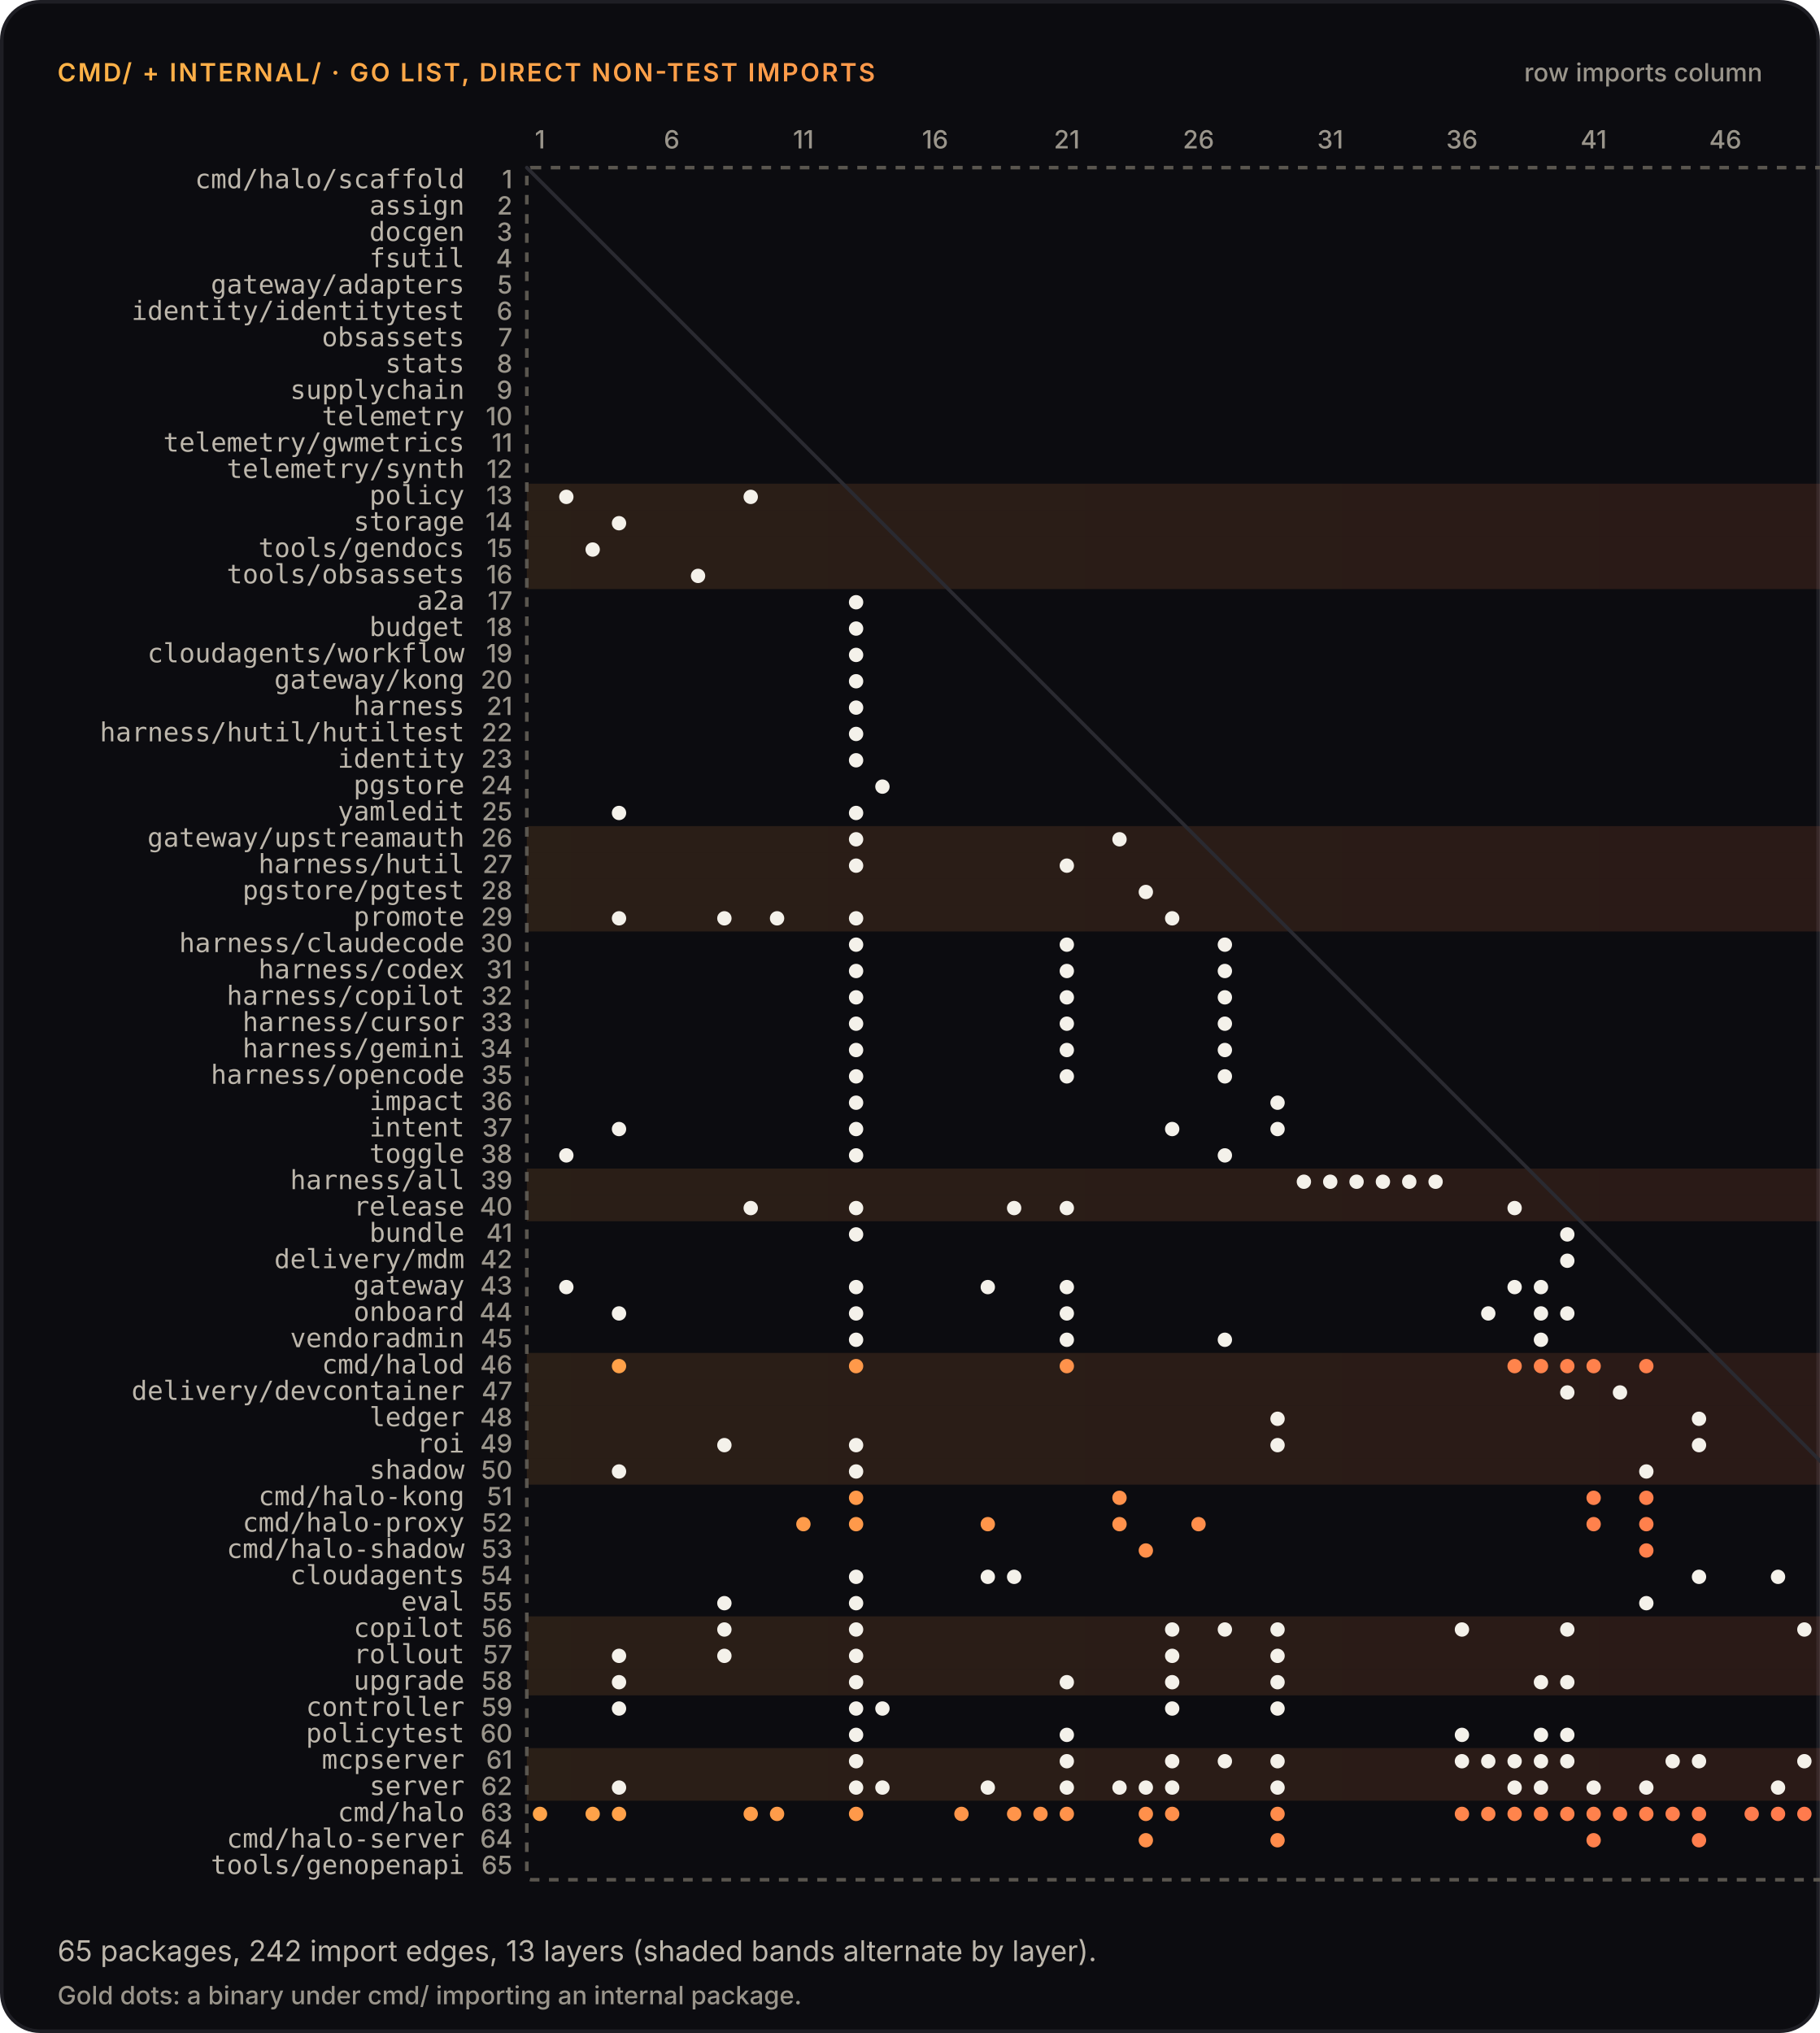
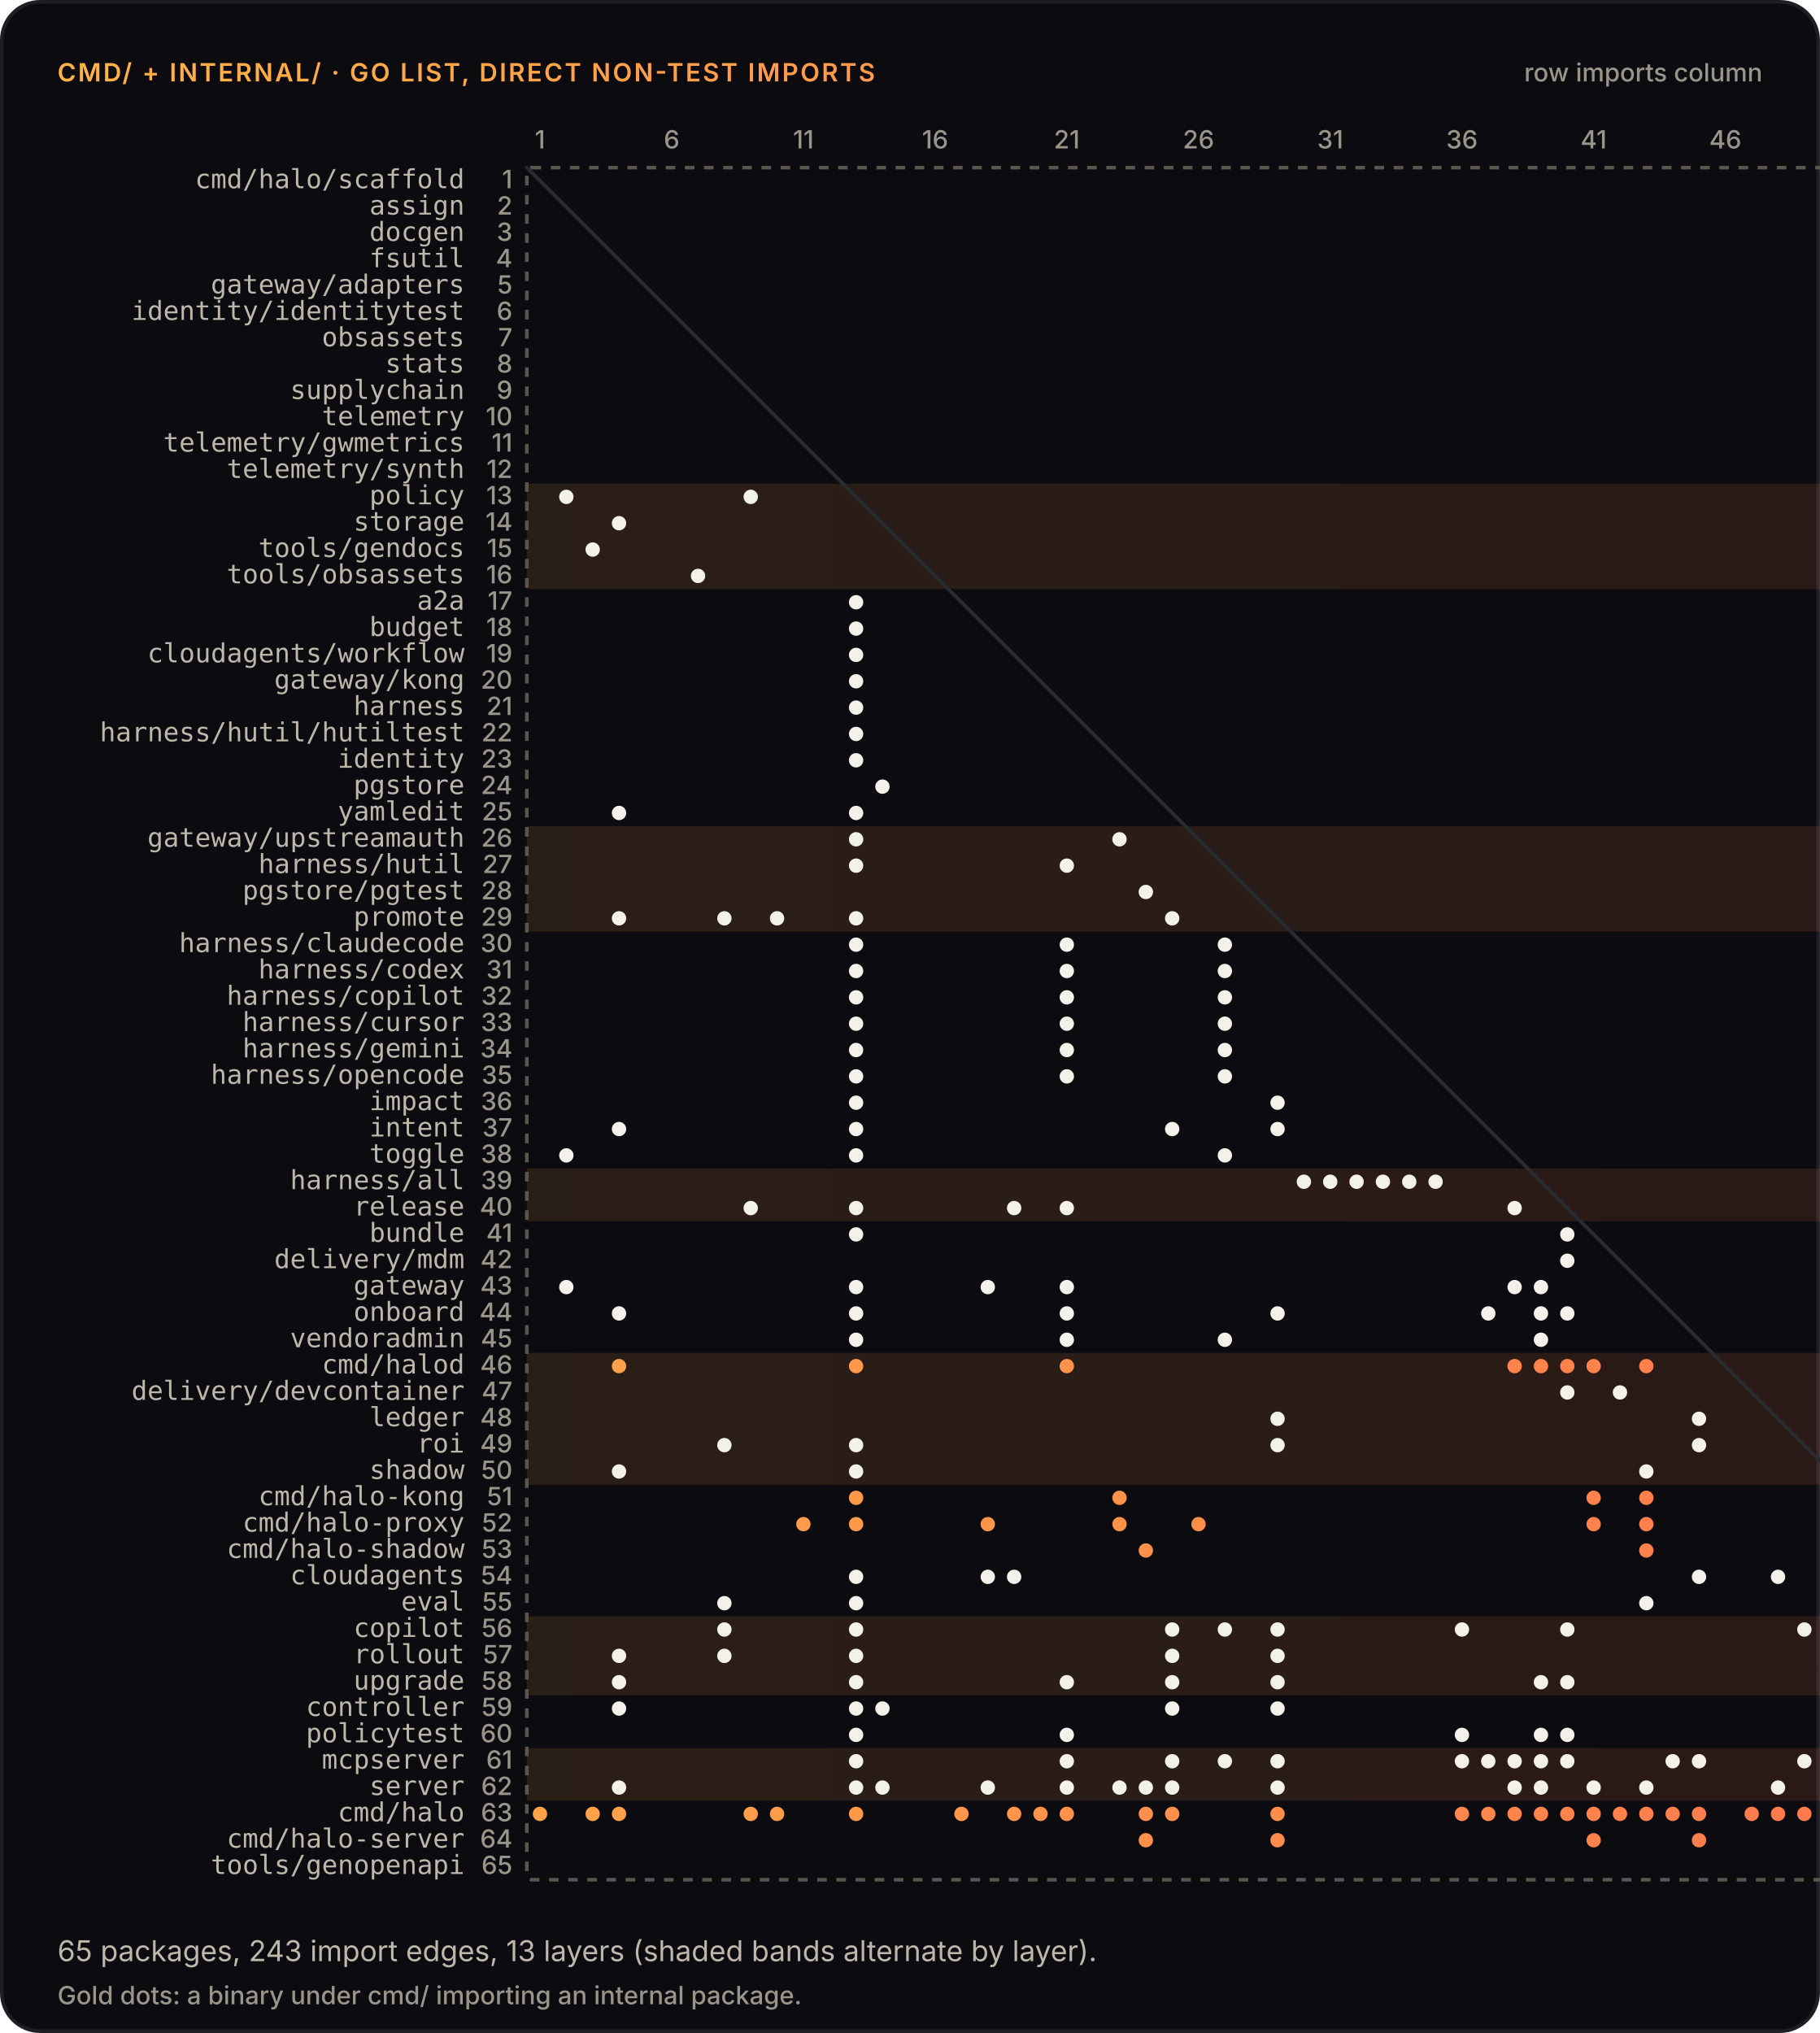
<svg xmlns="http://www.w3.org/2000/svg" viewBox="0 0 760 849" width="760" height="849" role="img" aria-labelledby="t d" font-family="ui-sans-serif,-apple-system,Inter,'Segoe UI',sans-serif">
  <style>
.cv{fill:#0c0c10;stroke:#1e1e24;stroke-width:1.5}
.card{fill:#121217;stroke:#2a2a31;stroke-width:1.5}
.soft{fill:url(#gs)}
.ring{fill:none;stroke:url(#ga);stroke-width:1.5}
.dcard{fill:#2a1414;stroke:#ff7a7a;stroke-width:1.5}
.ghost{fill:none;stroke:#5a564f;stroke-width:1.5;stroke-dasharray:4 4}
.zone{fill:#0f0f14;stroke:#24242b;stroke-width:1.5}
.chip{fill:#1a1a20;stroke:#2a2a31;stroke-width:1}
text{font-family:ui-sans-serif,-apple-system,Inter,'Segoe UI',sans-serif}
.t{font-size:13.5px;font-weight:600;fill:#f4f1ea}
.tm{font:600 12.5px ui-monospace,'SF Mono','JetBrains Mono',Menlo,Consolas,monospace;fill:#f4f1ea}
.td{fill:#ff7a7a}
.s{font-size:12px;fill:#bdb7ac}
.m{font:11px ui-monospace,'SF Mono','JetBrains Mono',Menlo,Consolas,monospace;fill:#bdb7ac}
.xs{font-size:10.5px;font-weight:500;fill:#9a958b}
.xm{font-family:ui-monospace,'SF Mono','JetBrains Mono',Menlo,Consolas,monospace;font-weight:400}
.xa{fill:url(#ga);font-weight:600}
.xd{fill:#ff7a7a;font-weight:600}
.xw{fill:#16130f;font-weight:600}
.k{font-size:10.5px;font-weight:600;letter-spacing:.08em;fill:#9a958b}
.ka{fill:url(#ga)}
.h1{font-size:42px;font-weight:700;letter-spacing:-.02em;fill:#f4f1ea}
.ln,.la,.ld,.lm{fill:none;stroke-width:1.5;stroke-linecap:round;stroke-linejoin:round}
.ln{stroke:#5a564f}.la{stroke:url(#ga)}.ld{stroke:#ff7a7a}.lm{stroke:#2a2a31}
.lane{stroke:#2a2a31;stroke-width:1.5;stroke-dasharray:3 4}
.dash{stroke-dasharray:5 5}
.dl{fill:#5a564f}.da{fill:url(#ga)}.dd{fill:#ff7a7a}
.pl{fill:#0c0c10}.pa{fill:#0c0c10;stroke:url(#ga);stroke-width:1}
.pd{fill:#2a1414;stroke:#ff7a7a;stroke-width:1}.ps{fill:url(#ga)}
.fa{fill:url(#ga)}.fs{fill:url(#gs)}.fm{fill:#1a1a20}.fd{fill:#ff7a7a}.ft{fill:#f4f1ea}
.bdg{fill:url(#ga)}.bn{font-size:9.5px;font-weight:700;fill:#16130f}
.ic{fill:none;stroke:url(#ga);stroke-width:1.75;stroke-linecap:round;stroke-linejoin:round}
.pkt{fill:url(#ga)}
.grow{transform-box:fill-box;transform-origin:left;animation:grow 4.8s cubic-bezier(.6,0,.2,1) infinite}
@keyframes grow{0%{transform:scaleX(.08)}25%{transform:scaleX(.3)}50%{transform:scaleX(.55)}75%,100%{transform:scaleX(1)}}
.flow{stroke-dasharray:4 6;animation:flow 1.1s linear infinite}
@keyframes flow{to{stroke-dashoffset:-20}}
.blink{animation:blink 3.2s ease-in-out infinite}
@keyframes blink{0%,100%{opacity:.18}35%,65%{opacity:1}}
.pulse{transform-box:fill-box;transform-origin:center;animation:pulse 2.8s ease-out infinite}
@keyframes pulse{0%{opacity:.55;transform:scale(.6)}100%{opacity:0;transform:scale(1.5)}}
@media (prefers-reduced-motion:reduce){.flow,.blink,.pulse,.grow{animation:none}.blink{opacity:1}.pulse,.pkt{display:none}}
</style>
  <defs>
    <linearGradient id="ga" gradientUnits="userSpaceOnUse" x1="0" y1="0" x2="760" y2="0">
      <stop offset="0" stop-color="#ffb547" />
      <stop offset="1" stop-color="#ff7a4d" />
    </linearGradient>
    <linearGradient id="gs" gradientUnits="userSpaceOnUse" x1="0" y1="0" x2="760" y2="0">
      <stop offset="0" stop-color="#ffb547" stop-opacity="0.12" />
      <stop offset="1" stop-color="#ff7a4d" stop-opacity="0.12" />
    </linearGradient>
    <filter id="sh" x="-10%" y="-10%" width="120%" height="140%">
      <feDropShadow dx="0" dy="1" stdDeviation="1.6" flood-color="#000000" flood-opacity="0.5" />
    </filter>
  </defs>
  <rect class="cv" x=".75" y=".75" width="758.5" height="847.5" rx="16" />
  <text class="k ka" x="24" y="34">CMD/ + INTERNAL/ · GO LIST, DIRECT NON-TEST IMPORTS</text>
  <text class="xs" x="736" y="34" text-anchor="end">row imports column</text>
  <text class="m" x="194" y="78.6" text-anchor="end">cmd/halo/scaffold</text>
  <text class="xs" x="214" y="78.6" text-anchor="end">1</text>
  <text class="m" x="194" y="89.6" text-anchor="end">assign</text>
  <text class="xs" x="214" y="89.6" text-anchor="end">2</text>
  <text class="m" x="194" y="100.6" text-anchor="end">docgen</text>
  <text class="xs" x="214" y="100.6" text-anchor="end">3</text>
  <text class="m" x="194" y="111.6" text-anchor="end">fsutil</text>
  <text class="xs" x="214" y="111.6" text-anchor="end">4</text>
  <text class="m" x="194" y="122.6" text-anchor="end">gateway/adapters</text>
  <text class="xs" x="214" y="122.6" text-anchor="end">5</text>
  <text class="m" x="194" y="133.6" text-anchor="end">identity/identitytest</text>
  <text class="xs" x="214" y="133.6" text-anchor="end">6</text>
  <text class="m" x="194" y="144.6" text-anchor="end">obsassets</text>
  <text class="xs" x="214" y="144.6" text-anchor="end">7</text>
  <text class="m" x="194" y="155.6" text-anchor="end">stats</text>
  <text class="xs" x="214" y="155.6" text-anchor="end">8</text>
  <text class="m" x="194" y="166.6" text-anchor="end">supplychain</text>
  <text class="xs" x="214" y="166.6" text-anchor="end">9</text>
  <text class="m" x="194" y="177.6" text-anchor="end">telemetry</text>
  <text class="xs" x="214" y="177.6" text-anchor="end">10</text>
  <text class="m" x="194" y="188.6" text-anchor="end">telemetry/gwmetrics</text>
  <text class="xs" x="214" y="188.6" text-anchor="end">11</text>
  <text class="m" x="194" y="199.6" text-anchor="end">telemetry/synth</text>
  <text class="xs" x="214" y="199.6" text-anchor="end">12</text>
  <rect class="fs" x="220" y="202" width="715" height="11" />
  <text class="m" x="194" y="210.6" text-anchor="end">policy</text>
  <text class="xs" x="214" y="210.6" text-anchor="end">13</text>
  <rect class="fs" x="220" y="213" width="715" height="11" />
  <text class="m" x="194" y="221.6" text-anchor="end">storage</text>
  <text class="xs" x="214" y="221.6" text-anchor="end">14</text>
  <rect class="fs" x="220" y="224" width="715" height="11" />
  <text class="m" x="194" y="232.6" text-anchor="end">tools/gendocs</text>
  <text class="xs" x="214" y="232.6" text-anchor="end">15</text>
  <rect class="fs" x="220" y="235" width="715" height="11" />
  <text class="m" x="194" y="243.6" text-anchor="end">tools/obsassets</text>
  <text class="xs" x="214" y="243.6" text-anchor="end">16</text>
  <text class="m" x="194" y="254.6" text-anchor="end">a2a</text>
  <text class="xs" x="214" y="254.6" text-anchor="end">17</text>
  <text class="m" x="194" y="265.6" text-anchor="end">budget</text>
  <text class="xs" x="214" y="265.6" text-anchor="end">18</text>
  <text class="m" x="194" y="276.6" text-anchor="end">cloudagents/workflow</text>
  <text class="xs" x="214" y="276.6" text-anchor="end">19</text>
  <text class="m" x="194" y="287.6" text-anchor="end">gateway/kong</text>
  <text class="xs" x="214" y="287.6" text-anchor="end">20</text>
  <text class="m" x="194" y="298.6" text-anchor="end">harness</text>
  <text class="xs" x="214" y="298.6" text-anchor="end">21</text>
  <text class="m" x="194" y="309.6" text-anchor="end">harness/hutil/hutiltest</text>
  <text class="xs" x="214" y="309.6" text-anchor="end">22</text>
  <text class="m" x="194" y="320.6" text-anchor="end">identity</text>
  <text class="xs" x="214" y="320.6" text-anchor="end">23</text>
  <text class="m" x="194" y="331.6" text-anchor="end">pgstore</text>
  <text class="xs" x="214" y="331.6" text-anchor="end">24</text>
  <text class="m" x="194" y="342.6" text-anchor="end">yamledit</text>
  <text class="xs" x="214" y="342.6" text-anchor="end">25</text>
  <rect class="fs" x="220" y="345" width="715" height="11" />
  <text class="m" x="194" y="353.6" text-anchor="end">gateway/upstreamauth</text>
  <text class="xs" x="214" y="353.6" text-anchor="end">26</text>
  <rect class="fs" x="220" y="356" width="715" height="11" />
  <text class="m" x="194" y="364.6" text-anchor="end">harness/hutil</text>
  <text class="xs" x="214" y="364.6" text-anchor="end">27</text>
  <rect class="fs" x="220" y="367" width="715" height="11" />
  <text class="m" x="194" y="375.6" text-anchor="end">pgstore/pgtest</text>
  <text class="xs" x="214" y="375.6" text-anchor="end">28</text>
  <rect class="fs" x="220" y="378" width="715" height="11" />
  <text class="m" x="194" y="386.6" text-anchor="end">promote</text>
  <text class="xs" x="214" y="386.6" text-anchor="end">29</text>
  <text class="m" x="194" y="397.6" text-anchor="end">harness/claudecode</text>
  <text class="xs" x="214" y="397.6" text-anchor="end">30</text>
  <text class="m" x="194" y="408.6" text-anchor="end">harness/codex</text>
  <text class="xs" x="214" y="408.6" text-anchor="end">31</text>
  <text class="m" x="194" y="419.6" text-anchor="end">harness/copilot</text>
  <text class="xs" x="214" y="419.6" text-anchor="end">32</text>
  <text class="m" x="194" y="430.6" text-anchor="end">harness/cursor</text>
  <text class="xs" x="214" y="430.6" text-anchor="end">33</text>
  <text class="m" x="194" y="441.6" text-anchor="end">harness/gemini</text>
  <text class="xs" x="214" y="441.6" text-anchor="end">34</text>
  <text class="m" x="194" y="452.6" text-anchor="end">harness/opencode</text>
  <text class="xs" x="214" y="452.6" text-anchor="end">35</text>
  <text class="m" x="194" y="463.6" text-anchor="end">impact</text>
  <text class="xs" x="214" y="463.6" text-anchor="end">36</text>
  <text class="m" x="194" y="474.6" text-anchor="end">intent</text>
  <text class="xs" x="214" y="474.6" text-anchor="end">37</text>
  <text class="m" x="194" y="485.6" text-anchor="end">toggle</text>
  <text class="xs" x="214" y="485.6" text-anchor="end">38</text>
  <rect class="fs" x="220" y="488" width="715" height="11" />
  <text class="m" x="194" y="496.6" text-anchor="end">harness/all</text>
  <text class="xs" x="214" y="496.6" text-anchor="end">39</text>
  <rect class="fs" x="220" y="499" width="715" height="11" />
  <text class="m" x="194" y="507.6" text-anchor="end">release</text>
  <text class="xs" x="214" y="507.6" text-anchor="end">40</text>
  <text class="m" x="194" y="518.6" text-anchor="end">bundle</text>
  <text class="xs" x="214" y="518.6" text-anchor="end">41</text>
  <text class="m" x="194" y="529.6" text-anchor="end">delivery/mdm</text>
  <text class="xs" x="214" y="529.6" text-anchor="end">42</text>
  <text class="m" x="194" y="540.6" text-anchor="end">gateway</text>
  <text class="xs" x="214" y="540.6" text-anchor="end">43</text>
  <text class="m" x="194" y="551.6" text-anchor="end">onboard</text>
  <text class="xs" x="214" y="551.6" text-anchor="end">44</text>
  <text class="m" x="194" y="562.6" text-anchor="end">vendoradmin</text>
  <text class="xs" x="214" y="562.6" text-anchor="end">45</text>
  <rect class="fs" x="220" y="565" width="715" height="11" />
  <text class="m" x="194" y="573.6" text-anchor="end">cmd/halod</text>
  <text class="xs" x="214" y="573.6" text-anchor="end">46</text>
  <rect class="fs" x="220" y="576" width="715" height="11" />
  <text class="m" x="194" y="584.6" text-anchor="end">delivery/devcontainer</text>
  <text class="xs" x="214" y="584.6" text-anchor="end">47</text>
  <rect class="fs" x="220" y="587" width="715" height="11" />
  <text class="m" x="194" y="595.6" text-anchor="end">ledger</text>
  <text class="xs" x="214" y="595.6" text-anchor="end">48</text>
  <rect class="fs" x="220" y="598" width="715" height="11" />
  <text class="m" x="194" y="606.6" text-anchor="end">roi</text>
  <text class="xs" x="214" y="606.6" text-anchor="end">49</text>
  <rect class="fs" x="220" y="609" width="715" height="11" />
  <text class="m" x="194" y="617.6" text-anchor="end">shadow</text>
  <text class="xs" x="214" y="617.6" text-anchor="end">50</text>
  <text class="m" x="194" y="628.6" text-anchor="end">cmd/halo-kong</text>
  <text class="xs" x="214" y="628.6" text-anchor="end">51</text>
  <text class="m" x="194" y="639.6" text-anchor="end">cmd/halo-proxy</text>
  <text class="xs" x="214" y="639.6" text-anchor="end">52</text>
  <text class="m" x="194" y="650.6" text-anchor="end">cmd/halo-shadow</text>
  <text class="xs" x="214" y="650.6" text-anchor="end">53</text>
  <text class="m" x="194" y="661.6" text-anchor="end">cloudagents</text>
  <text class="xs" x="214" y="661.6" text-anchor="end">54</text>
  <text class="m" x="194" y="672.6" text-anchor="end">eval</text>
  <text class="xs" x="214" y="672.6" text-anchor="end">55</text>
  <rect class="fs" x="220" y="675" width="715" height="11" />
  <text class="m" x="194" y="683.6" text-anchor="end">copilot</text>
  <text class="xs" x="214" y="683.6" text-anchor="end">56</text>
  <rect class="fs" x="220" y="686" width="715" height="11" />
  <text class="m" x="194" y="694.6" text-anchor="end">rollout</text>
  <text class="xs" x="214" y="694.6" text-anchor="end">57</text>
  <rect class="fs" x="220" y="697" width="715" height="11" />
  <text class="m" x="194" y="705.6" text-anchor="end">upgrade</text>
  <text class="xs" x="214" y="705.6" text-anchor="end">58</text>
  <text class="m" x="194" y="716.6" text-anchor="end">controller</text>
  <text class="xs" x="214" y="716.6" text-anchor="end">59</text>
  <text class="m" x="194" y="727.6" text-anchor="end">policytest</text>
  <text class="xs" x="214" y="727.6" text-anchor="end">60</text>
  <rect class="fs" x="220" y="730" width="715" height="11" />
  <text class="m" x="194" y="738.6" text-anchor="end">mcpserver</text>
  <text class="xs" x="214" y="738.6" text-anchor="end">61</text>
  <rect class="fs" x="220" y="741" width="715" height="11" />
  <text class="m" x="194" y="749.6" text-anchor="end">server</text>
  <text class="xs" x="214" y="749.6" text-anchor="end">62</text>
  <text class="m" x="194" y="760.6" text-anchor="end">cmd/halo</text>
  <text class="xs" x="214" y="760.6" text-anchor="end">63</text>
  <text class="m" x="194" y="771.6" text-anchor="end">cmd/halo-server</text>
  <text class="xs" x="214" y="771.6" text-anchor="end">64</text>
  <text class="m" x="194" y="782.6" text-anchor="end">tools/genopenapi</text>
  <text class="xs" x="214" y="782.6" text-anchor="end">65</text>
  <text class="xs" x="225.5" y="62" text-anchor="middle">1</text>
  <text class="xs" x="280.5" y="62" text-anchor="middle">6</text>
  <text class="xs" x="335.5" y="62" text-anchor="middle">11</text>
  <text class="xs" x="390.5" y="62" text-anchor="middle">16</text>
  <text class="xs" x="445.5" y="62" text-anchor="middle">21</text>
  <text class="xs" x="500.5" y="62" text-anchor="middle">26</text>
  <text class="xs" x="555.5" y="62" text-anchor="middle">31</text>
  <text class="xs" x="610.5" y="62" text-anchor="middle">36</text>
  <text class="xs" x="665.5" y="62" text-anchor="middle">41</text>
  <text class="xs" x="720.5" y="62" text-anchor="middle">46</text>
  <text class="xs" x="775.5" y="62" text-anchor="middle">51</text>
  <text class="xs" x="830.5" y="62" text-anchor="middle">56</text>
  <text class="xs" x="885.5" y="62" text-anchor="middle">61</text>
  <path class="lm" d="M220 70L935 785" />
  <rect class="ghost" x="220" y="70" width="715" height="715" rx="2" />
  <circle class="ft" cx="236.5" cy="207.5" r="3" />
  <circle class="ft" cx="313.5" cy="207.5" r="3" />
  <circle class="ft" cx="258.5" cy="218.5" r="3" />
  <circle class="ft" cx="247.5" cy="229.5" r="3" />
  <circle class="ft" cx="291.5" cy="240.5" r="3" />
  <circle class="ft" cx="357.5" cy="251.5" r="3" />
  <circle class="ft" cx="357.5" cy="262.5" r="3" />
  <circle class="ft" cx="357.5" cy="273.5" r="3" />
  <circle class="ft" cx="357.5" cy="284.5" r="3" />
  <circle class="ft" cx="357.5" cy="295.5" r="3" />
  <circle class="ft" cx="357.5" cy="306.5" r="3" />
  <circle class="ft" cx="357.5" cy="317.5" r="3" />
  <circle class="ft" cx="368.5" cy="328.5" r="3" />
  <circle class="ft" cx="258.5" cy="339.5" r="3" />
  <circle class="ft" cx="357.5" cy="339.5" r="3" />
  <circle class="ft" cx="467.5" cy="350.5" r="3" />
  <circle class="ft" cx="357.5" cy="350.5" r="3" />
  <circle class="ft" cx="445.5" cy="361.5" r="3" />
  <circle class="ft" cx="357.5" cy="361.5" r="3" />
  <circle class="ft" cx="478.5" cy="372.5" r="3" />
  <circle class="ft" cx="258.5" cy="383.5" r="3" />
  <circle class="ft" cx="357.5" cy="383.5" r="3" />
  <circle class="ft" cx="302.5" cy="383.5" r="3" />
  <circle class="ft" cx="324.5" cy="383.5" r="3" />
  <circle class="ft" cx="489.5" cy="383.5" r="3" />
  <circle class="ft" cx="445.5" cy="394.5" r="3" />
  <circle class="ft" cx="511.5" cy="394.5" r="3" />
  <circle class="ft" cx="357.5" cy="394.5" r="3" />
  <circle class="ft" cx="445.5" cy="405.5" r="3" />
  <circle class="ft" cx="511.5" cy="405.5" r="3" />
  <circle class="ft" cx="357.5" cy="405.5" r="3" />
  <circle class="ft" cx="445.5" cy="416.5" r="3" />
  <circle class="ft" cx="511.5" cy="416.5" r="3" />
  <circle class="ft" cx="357.5" cy="416.5" r="3" />
  <circle class="ft" cx="445.5" cy="427.5" r="3" />
  <circle class="ft" cx="511.5" cy="427.5" r="3" />
  <circle class="ft" cx="357.5" cy="427.5" r="3" />
  <circle class="ft" cx="445.5" cy="438.5" r="3" />
  <circle class="ft" cx="511.5" cy="438.5" r="3" />
  <circle class="ft" cx="357.5" cy="438.5" r="3" />
  <circle class="ft" cx="445.5" cy="449.5" r="3" />
  <circle class="ft" cx="511.5" cy="449.5" r="3" />
  <circle class="ft" cx="357.5" cy="449.5" r="3" />
  <circle class="ft" cx="357.5" cy="460.5" r="3" />
  <circle class="ft" cx="533.5" cy="460.5" r="3" />
  <circle class="ft" cx="258.5" cy="471.5" r="3" />
  <circle class="ft" cx="357.5" cy="471.5" r="3" />
  <circle class="ft" cx="533.5" cy="471.5" r="3" />
  <circle class="ft" cx="489.5" cy="471.5" r="3" />
  <circle class="ft" cx="236.5" cy="482.5" r="3" />
  <circle class="ft" cx="511.5" cy="482.5" r="3" />
  <circle class="ft" cx="357.5" cy="482.5" r="3" />
  <circle class="ft" cx="544.5" cy="493.5" r="3" />
  <circle class="ft" cx="555.5" cy="493.5" r="3" />
  <circle class="ft" cx="566.5" cy="493.5" r="3" />
  <circle class="ft" cx="577.5" cy="493.5" r="3" />
  <circle class="ft" cx="588.5" cy="493.5" r="3" />
  <circle class="ft" cx="599.5" cy="493.5" r="3" />
  <circle class="ft" cx="423.5" cy="504.5" r="3" />
  <circle class="ft" cx="445.5" cy="504.5" r="3" />
  <circle class="ft" cx="357.5" cy="504.5" r="3" />
  <circle class="ft" cx="313.5" cy="504.5" r="3" />
  <circle class="ft" cx="632.5" cy="504.5" r="3" />
  <circle class="ft" cx="357.5" cy="515.5" r="3" />
  <circle class="ft" cx="654.5" cy="515.5" r="3" />
  <circle class="ft" cx="654.5" cy="526.5" r="3" />
  <circle class="ft" cx="236.5" cy="537.5" r="3" />
  <circle class="ft" cx="412.5" cy="537.5" r="3" />
  <circle class="ft" cx="445.5" cy="537.5" r="3" />
  <circle class="ft" cx="643.5" cy="537.5" r="3" />
  <circle class="ft" cx="357.5" cy="537.5" r="3" />
  <circle class="ft" cx="632.5" cy="537.5" r="3" />
  <circle class="ft" cx="258.5" cy="548.5" r="3" />
  <circle class="ft" cx="445.5" cy="548.5" r="3" />
  <circle class="ft" cx="643.5" cy="548.5" r="3" />
  <circle class="ft" cx="621.5" cy="548.5" r="3" />
  <circle class="ft" cx="357.5" cy="548.5" r="3" />
+   <circle class="ft" cx="533.5" cy="548.5" r="3" />
  <circle class="ft" cx="654.5" cy="548.5" r="3" />
  <circle class="ft" cx="445.5" cy="559.5" r="3" />
  <circle class="ft" cx="643.5" cy="559.5" r="3" />
  <circle class="ft" cx="511.5" cy="559.5" r="3" />
  <circle class="ft" cx="357.5" cy="559.5" r="3" />
  <circle class="fa" cx="665.5" cy="570.5" r="3" />
  <circle class="fa" cx="258.5" cy="570.5" r="3" />
  <circle class="fa" cx="687.5" cy="570.5" r="3" />
  <circle class="fa" cx="445.5" cy="570.5" r="3" />
  <circle class="fa" cx="643.5" cy="570.5" r="3" />
  <circle class="fa" cx="357.5" cy="570.5" r="3" />
  <circle class="fa" cx="654.5" cy="570.5" r="3" />
  <circle class="fa" cx="632.5" cy="570.5" r="3" />
  <circle class="ft" cx="676.5" cy="581.5" r="3" />
  <circle class="ft" cx="654.5" cy="581.5" r="3" />
  <circle class="ft" cx="533.5" cy="592.5" r="3" />
  <circle class="ft" cx="709.5" cy="592.5" r="3" />
  <circle class="ft" cx="357.5" cy="603.5" r="3" />
  <circle class="ft" cx="533.5" cy="603.5" r="3" />
  <circle class="ft" cx="302.5" cy="603.5" r="3" />
  <circle class="ft" cx="709.5" cy="603.5" r="3" />
  <circle class="ft" cx="258.5" cy="614.5" r="3" />
  <circle class="ft" cx="687.5" cy="614.5" r="3" />
  <circle class="ft" cx="357.5" cy="614.5" r="3" />
  <circle class="fa" cx="665.5" cy="625.5" r="3" />
  <circle class="fa" cx="687.5" cy="625.5" r="3" />
  <circle class="fa" cx="467.5" cy="625.5" r="3" />
  <circle class="fa" cx="357.5" cy="625.5" r="3" />
  <circle class="fa" cx="764.5" cy="625.5" r="3" />
  <circle class="fa" cx="412.5" cy="636.5" r="3" />
  <circle class="fa" cx="665.5" cy="636.5" r="3" />
  <circle class="fa" cx="687.5" cy="636.5" r="3" />
  <circle class="fa" cx="500.5" cy="636.5" r="3" />
  <circle class="fa" cx="467.5" cy="636.5" r="3" />
  <circle class="fa" cx="357.5" cy="636.5" r="3" />
  <circle class="fa" cx="764.5" cy="636.5" r="3" />
  <circle class="fa" cx="335.5" cy="636.5" r="3" />
  <circle class="fa" cx="687.5" cy="647.5" r="3" />
  <circle class="fa" cx="478.5" cy="647.5" r="3" />
  <circle class="fa" cx="764.5" cy="647.5" r="3" />
  <circle class="ft" cx="412.5" cy="658.5" r="3" />
  <circle class="ft" cx="423.5" cy="658.5" r="3" />
  <circle class="ft" cx="742.5" cy="658.5" r="3" />
  <circle class="ft" cx="357.5" cy="658.5" r="3" />
  <circle class="ft" cx="709.5" cy="658.5" r="3" />
  <circle class="ft" cx="687.5" cy="669.5" r="3" />
  <circle class="ft" cx="357.5" cy="669.5" r="3" />
  <circle class="ft" cx="764.5" cy="669.5" r="3" />
  <circle class="ft" cx="302.5" cy="669.5" r="3" />
  <circle class="ft" cx="819.5" cy="680.5" r="3" />
  <circle class="ft" cx="511.5" cy="680.5" r="3" />
  <circle class="ft" cx="610.5" cy="680.5" r="3" />
  <circle class="ft" cx="357.5" cy="680.5" r="3" />
  <circle class="ft" cx="533.5" cy="680.5" r="3" />
  <circle class="ft" cx="654.5" cy="680.5" r="3" />
  <circle class="ft" cx="753.5" cy="680.5" r="3" />
  <circle class="ft" cx="302.5" cy="680.5" r="3" />
  <circle class="ft" cx="489.5" cy="680.5" r="3" />
  <circle class="ft" cx="819.5" cy="691.5" r="3" />
  <circle class="ft" cx="258.5" cy="691.5" r="3" />
  <circle class="ft" cx="357.5" cy="691.5" r="3" />
  <circle class="ft" cx="533.5" cy="691.5" r="3" />
  <circle class="ft" cx="302.5" cy="691.5" r="3" />
  <circle class="ft" cx="489.5" cy="691.5" r="3" />
  <circle class="ft" cx="819.5" cy="702.5" r="3" />
  <circle class="ft" cx="258.5" cy="702.5" r="3" />
  <circle class="ft" cx="445.5" cy="702.5" r="3" />
  <circle class="ft" cx="643.5" cy="702.5" r="3" />
  <circle class="ft" cx="357.5" cy="702.5" r="3" />
  <circle class="ft" cx="533.5" cy="702.5" r="3" />
  <circle class="ft" cx="654.5" cy="702.5" r="3" />
  <circle class="ft" cx="489.5" cy="702.5" r="3" />
  <circle class="ft" cx="258.5" cy="713.5" r="3" />
  <circle class="ft" cx="357.5" cy="713.5" r="3" />
  <circle class="ft" cx="533.5" cy="713.5" r="3" />
  <circle class="ft" cx="841.5" cy="713.5" r="3" />
  <circle class="ft" cx="368.5" cy="713.5" r="3" />
  <circle class="ft" cx="489.5" cy="713.5" r="3" />
  <circle class="ft" cx="445.5" cy="724.5" r="3" />
  <circle class="ft" cx="643.5" cy="724.5" r="3" />
  <circle class="ft" cx="610.5" cy="724.5" r="3" />
  <circle class="ft" cx="357.5" cy="724.5" r="3" />
  <circle class="ft" cx="654.5" cy="724.5" r="3" />
  <circle class="ft" cx="841.5" cy="724.5" r="3" />
  <circle class="ft" cx="830.5" cy="735.5" r="3" />
  <circle class="ft" cx="819.5" cy="735.5" r="3" />
  <circle class="ft" cx="445.5" cy="735.5" r="3" />
  <circle class="ft" cx="643.5" cy="735.5" r="3" />
  <circle class="ft" cx="511.5" cy="735.5" r="3" />
  <circle class="ft" cx="610.5" cy="735.5" r="3" />
  <circle class="ft" cx="621.5" cy="735.5" r="3" />
  <circle class="ft" cx="698.5" cy="735.5" r="3" />
  <circle class="ft" cx="357.5" cy="735.5" r="3" />
  <circle class="ft" cx="874.5" cy="735.5" r="3" />
  <circle class="ft" cx="533.5" cy="735.5" r="3" />
  <circle class="ft" cx="654.5" cy="735.5" r="3" />
  <circle class="ft" cx="753.5" cy="735.5" r="3" />
  <circle class="ft" cx="841.5" cy="735.5" r="3" />
  <circle class="ft" cx="764.5" cy="735.5" r="3" />
  <circle class="ft" cx="632.5" cy="735.5" r="3" />
  <circle class="ft" cx="852.5" cy="735.5" r="3" />
  <circle class="ft" cx="709.5" cy="735.5" r="3" />
  <circle class="ft" cx="489.5" cy="735.5" r="3" />
  <circle class="ft" cx="412.5" cy="746.5" r="3" />
  <circle class="ft" cx="665.5" cy="746.5" r="3" />
  <circle class="ft" cx="808.5" cy="746.5" r="3" />
  <circle class="ft" cx="863.5" cy="746.5" r="3" />
  <circle class="ft" cx="258.5" cy="746.5" r="3" />
  <circle class="ft" cx="687.5" cy="746.5" r="3" />
  <circle class="ft" cx="445.5" cy="746.5" r="3" />
  <circle class="ft" cx="643.5" cy="746.5" r="3" />
  <circle class="ft" cx="467.5" cy="746.5" r="3" />
  <circle class="ft" cx="742.5" cy="746.5" r="3" />
  <circle class="ft" cx="478.5" cy="746.5" r="3" />
  <circle class="ft" cx="357.5" cy="746.5" r="3" />
  <circle class="ft" cx="533.5" cy="746.5" r="3" />
  <circle class="ft" cx="841.5" cy="746.5" r="3" />
  <circle class="ft" cx="368.5" cy="746.5" r="3" />
  <circle class="ft" cx="632.5" cy="746.5" r="3" />
  <circle class="ft" cx="489.5" cy="746.5" r="3" />
  <circle class="fa" cx="225.5" cy="757.5" r="3" />
  <circle class="fa" cx="401.5" cy="757.5" r="3" />
  <circle class="fa" cx="665.5" cy="757.5" r="3" />
  <circle class="fa" cx="808.5" cy="757.5" r="3" />
  <circle class="fa" cx="423.5" cy="757.5" r="3" />
  <circle class="fa" cx="863.5" cy="757.5" r="3" />
  <circle class="fa" cx="830.5" cy="757.5" r="3" />
  <circle class="fa" cx="731.5" cy="757.5" r="3" />
  <circle class="fa" cx="676.5" cy="757.5" r="3" />
  <circle class="fa" cx="247.5" cy="757.5" r="3" />
  <circle class="fa" cx="819.5" cy="757.5" r="3" />
  <circle class="fa" cx="258.5" cy="757.5" r="3" />
  <circle class="fa" cx="687.5" cy="757.5" r="3" />
  <circle class="fa" cx="434.5" cy="757.5" r="3" />
  <circle class="fa" cx="445.5" cy="757.5" r="3" />
  <circle class="fa" cx="643.5" cy="757.5" r="3" />
  <circle class="fa" cx="610.5" cy="757.5" r="3" />
  <circle class="fa" cx="621.5" cy="757.5" r="3" />
  <circle class="fa" cx="742.5" cy="757.5" r="3" />
  <circle class="fa" cx="885.5" cy="757.5" r="3" />
  <circle class="fa" cx="698.5" cy="757.5" r="3" />
  <circle class="fa" cx="478.5" cy="757.5" r="3" />
  <circle class="fa" cx="357.5" cy="757.5" r="3" />
  <circle class="fa" cx="874.5" cy="757.5" r="3" />
  <circle class="fa" cx="533.5" cy="757.5" r="3" />
  <circle class="fa" cx="654.5" cy="757.5" r="3" />
  <circle class="fa" cx="753.5" cy="757.5" r="3" />
  <circle class="fa" cx="841.5" cy="757.5" r="3" />
  <circle class="fa" cx="896.5" cy="757.5" r="3" />
  <circle class="fa" cx="764.5" cy="757.5" r="3" />
  <circle class="fa" cx="313.5" cy="757.5" r="3" />
  <circle class="fa" cx="324.5" cy="757.5" r="3" />
  <circle class="fa" cx="632.5" cy="757.5" r="3" />
  <circle class="fa" cx="852.5" cy="757.5" r="3" />
  <circle class="fa" cx="709.5" cy="757.5" r="3" />
  <circle class="fa" cx="489.5" cy="757.5" r="3" />
  <circle class="fa" cx="665.5" cy="768.5" r="3" />
  <circle class="fa" cx="808.5" cy="768.5" r="3" />
  <circle class="fa" cx="863.5" cy="768.5" r="3" />
  <circle class="fa" cx="478.5" cy="768.5" r="3" />
  <circle class="fa" cx="533.5" cy="768.5" r="3" />
  <circle class="fa" cx="841.5" cy="768.5" r="3" />
  <circle class="fa" cx="896.5" cy="768.5" r="3" />
  <circle class="fa" cx="709.5" cy="768.5" r="3" />
  <circle class="ft" cx="896.5" cy="779.5" r="3" />
-   <text class="s" x="24" y="819">65 packages, 242 import edges, 13 layers (shaded bands alternate by layer).</text>
+   <text class="s" x="24" y="819">65 packages, 243 import edges, 13 layers (shaded bands alternate by layer).</text>
  <text class="xs" x="24" y="837">Gold dots: a binary under cmd/ importing an internal package.</text>
</svg>
